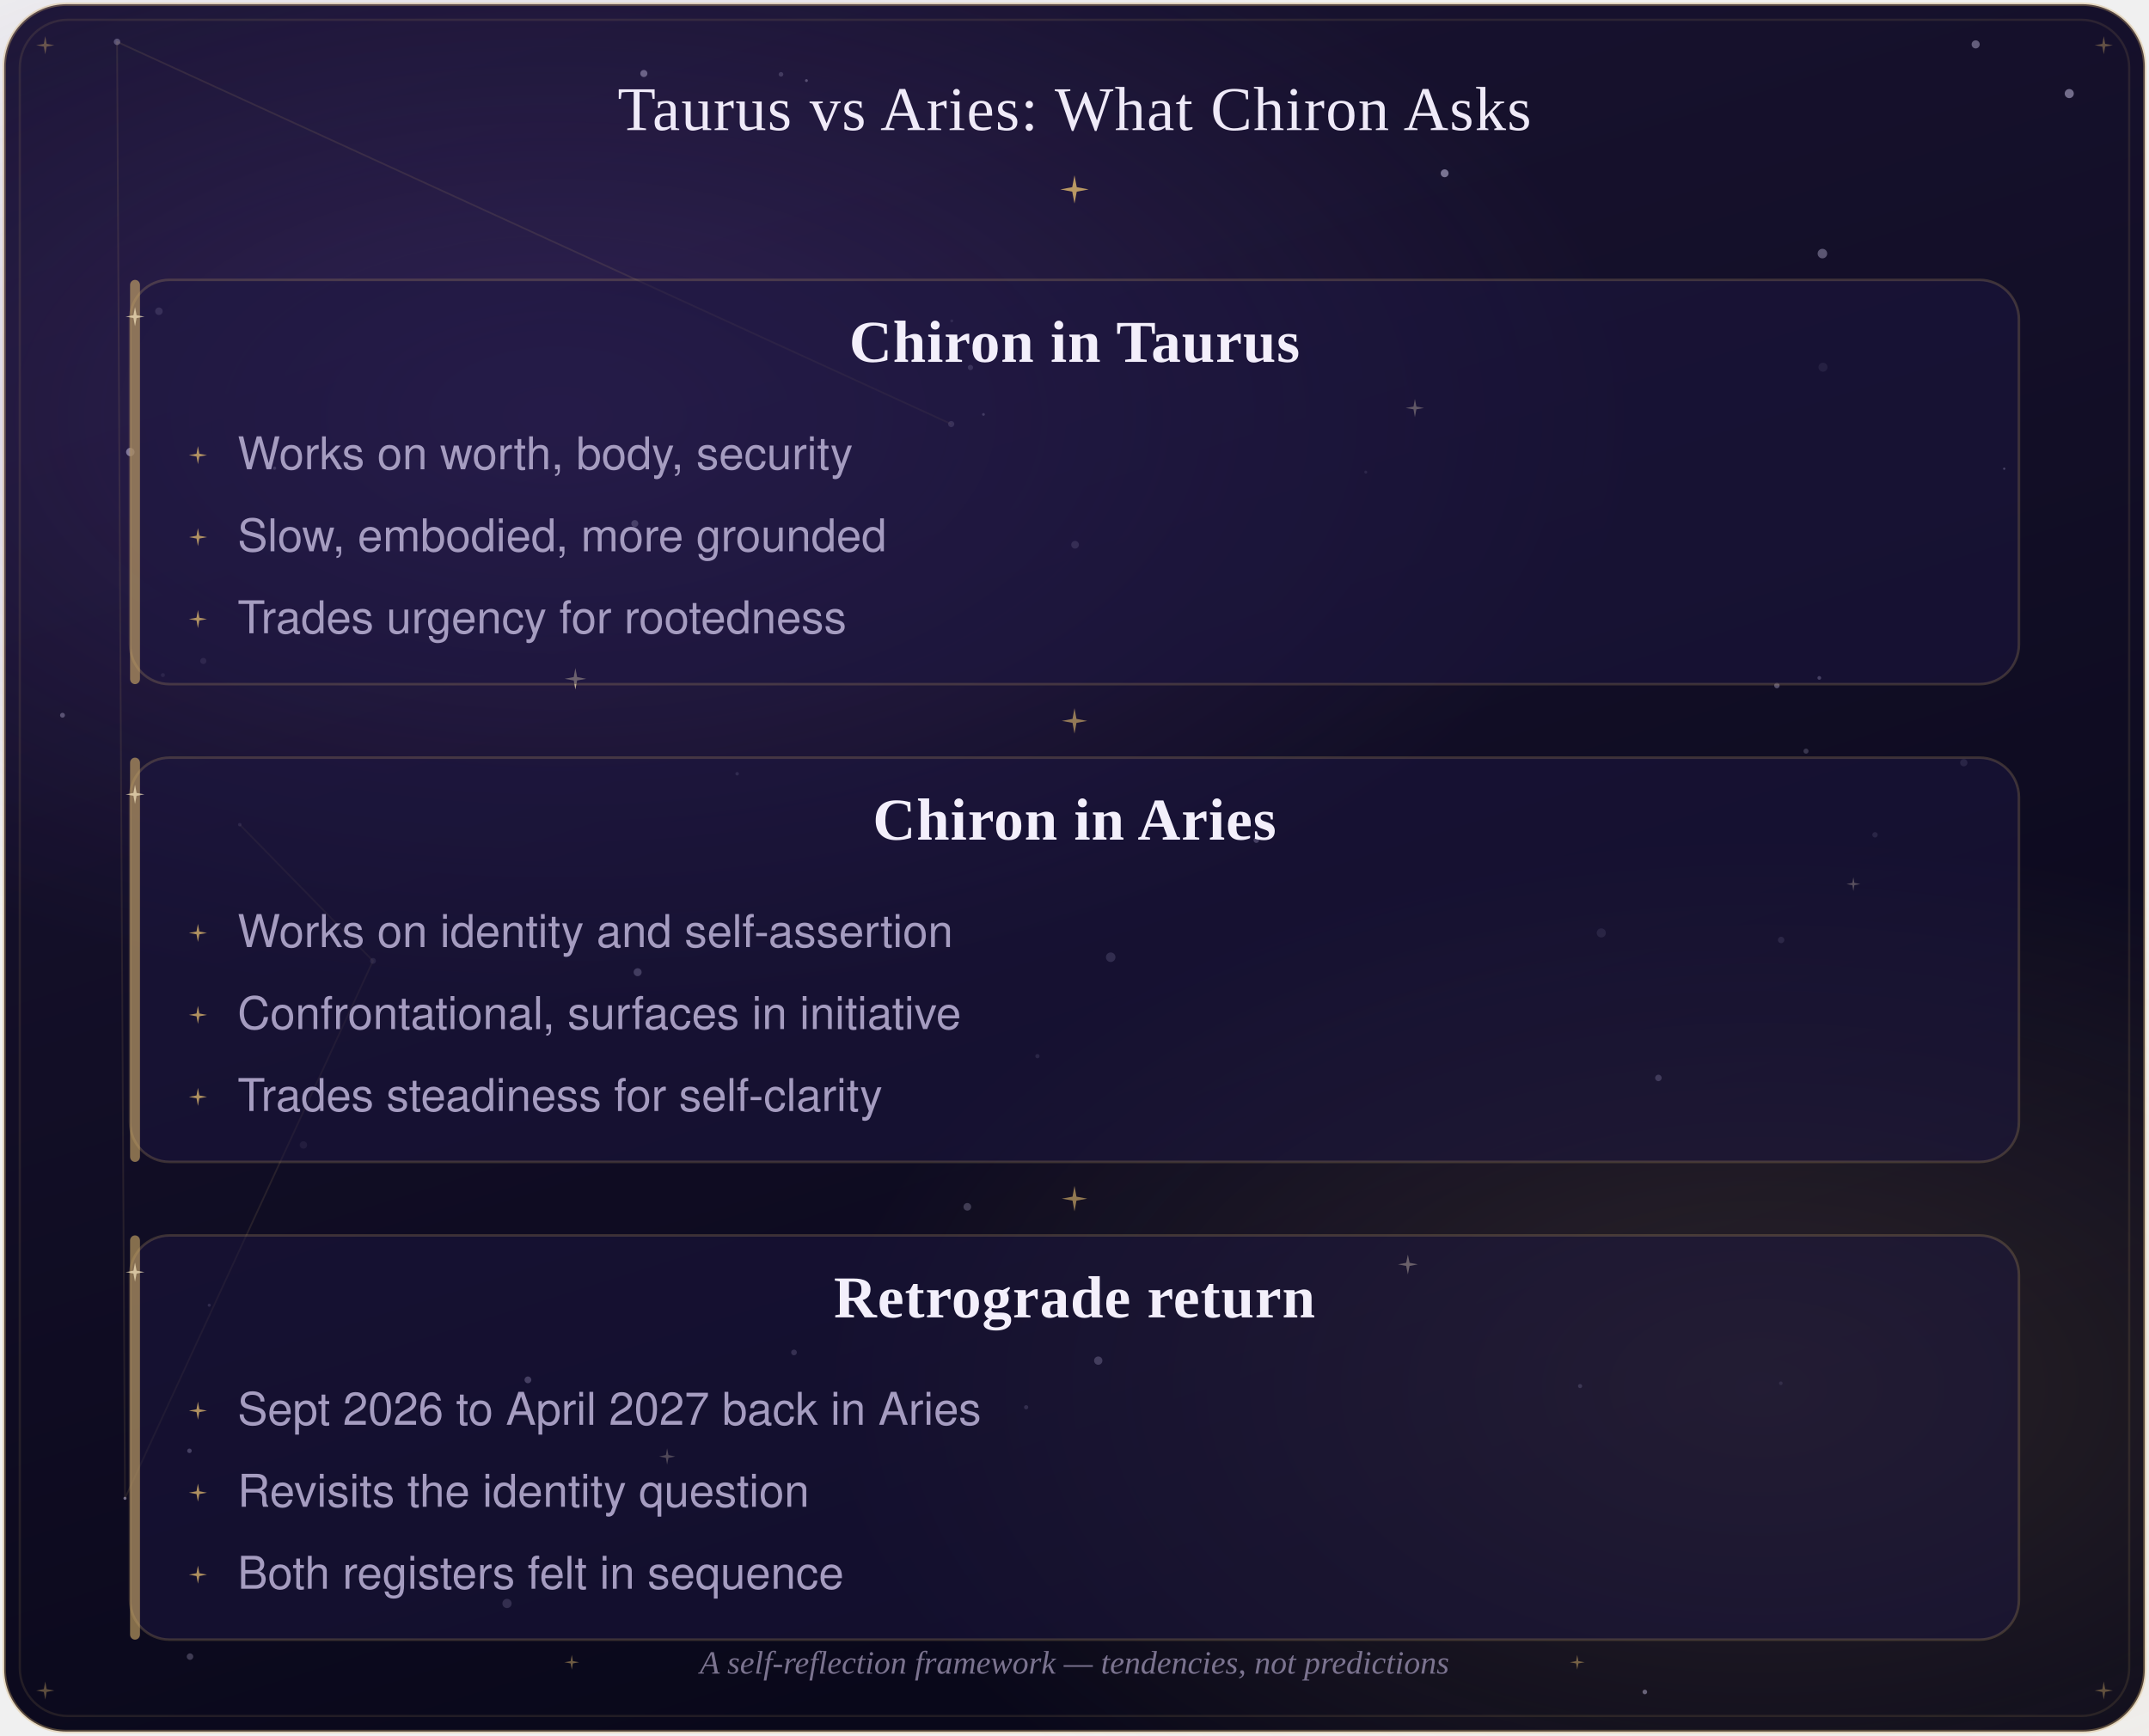
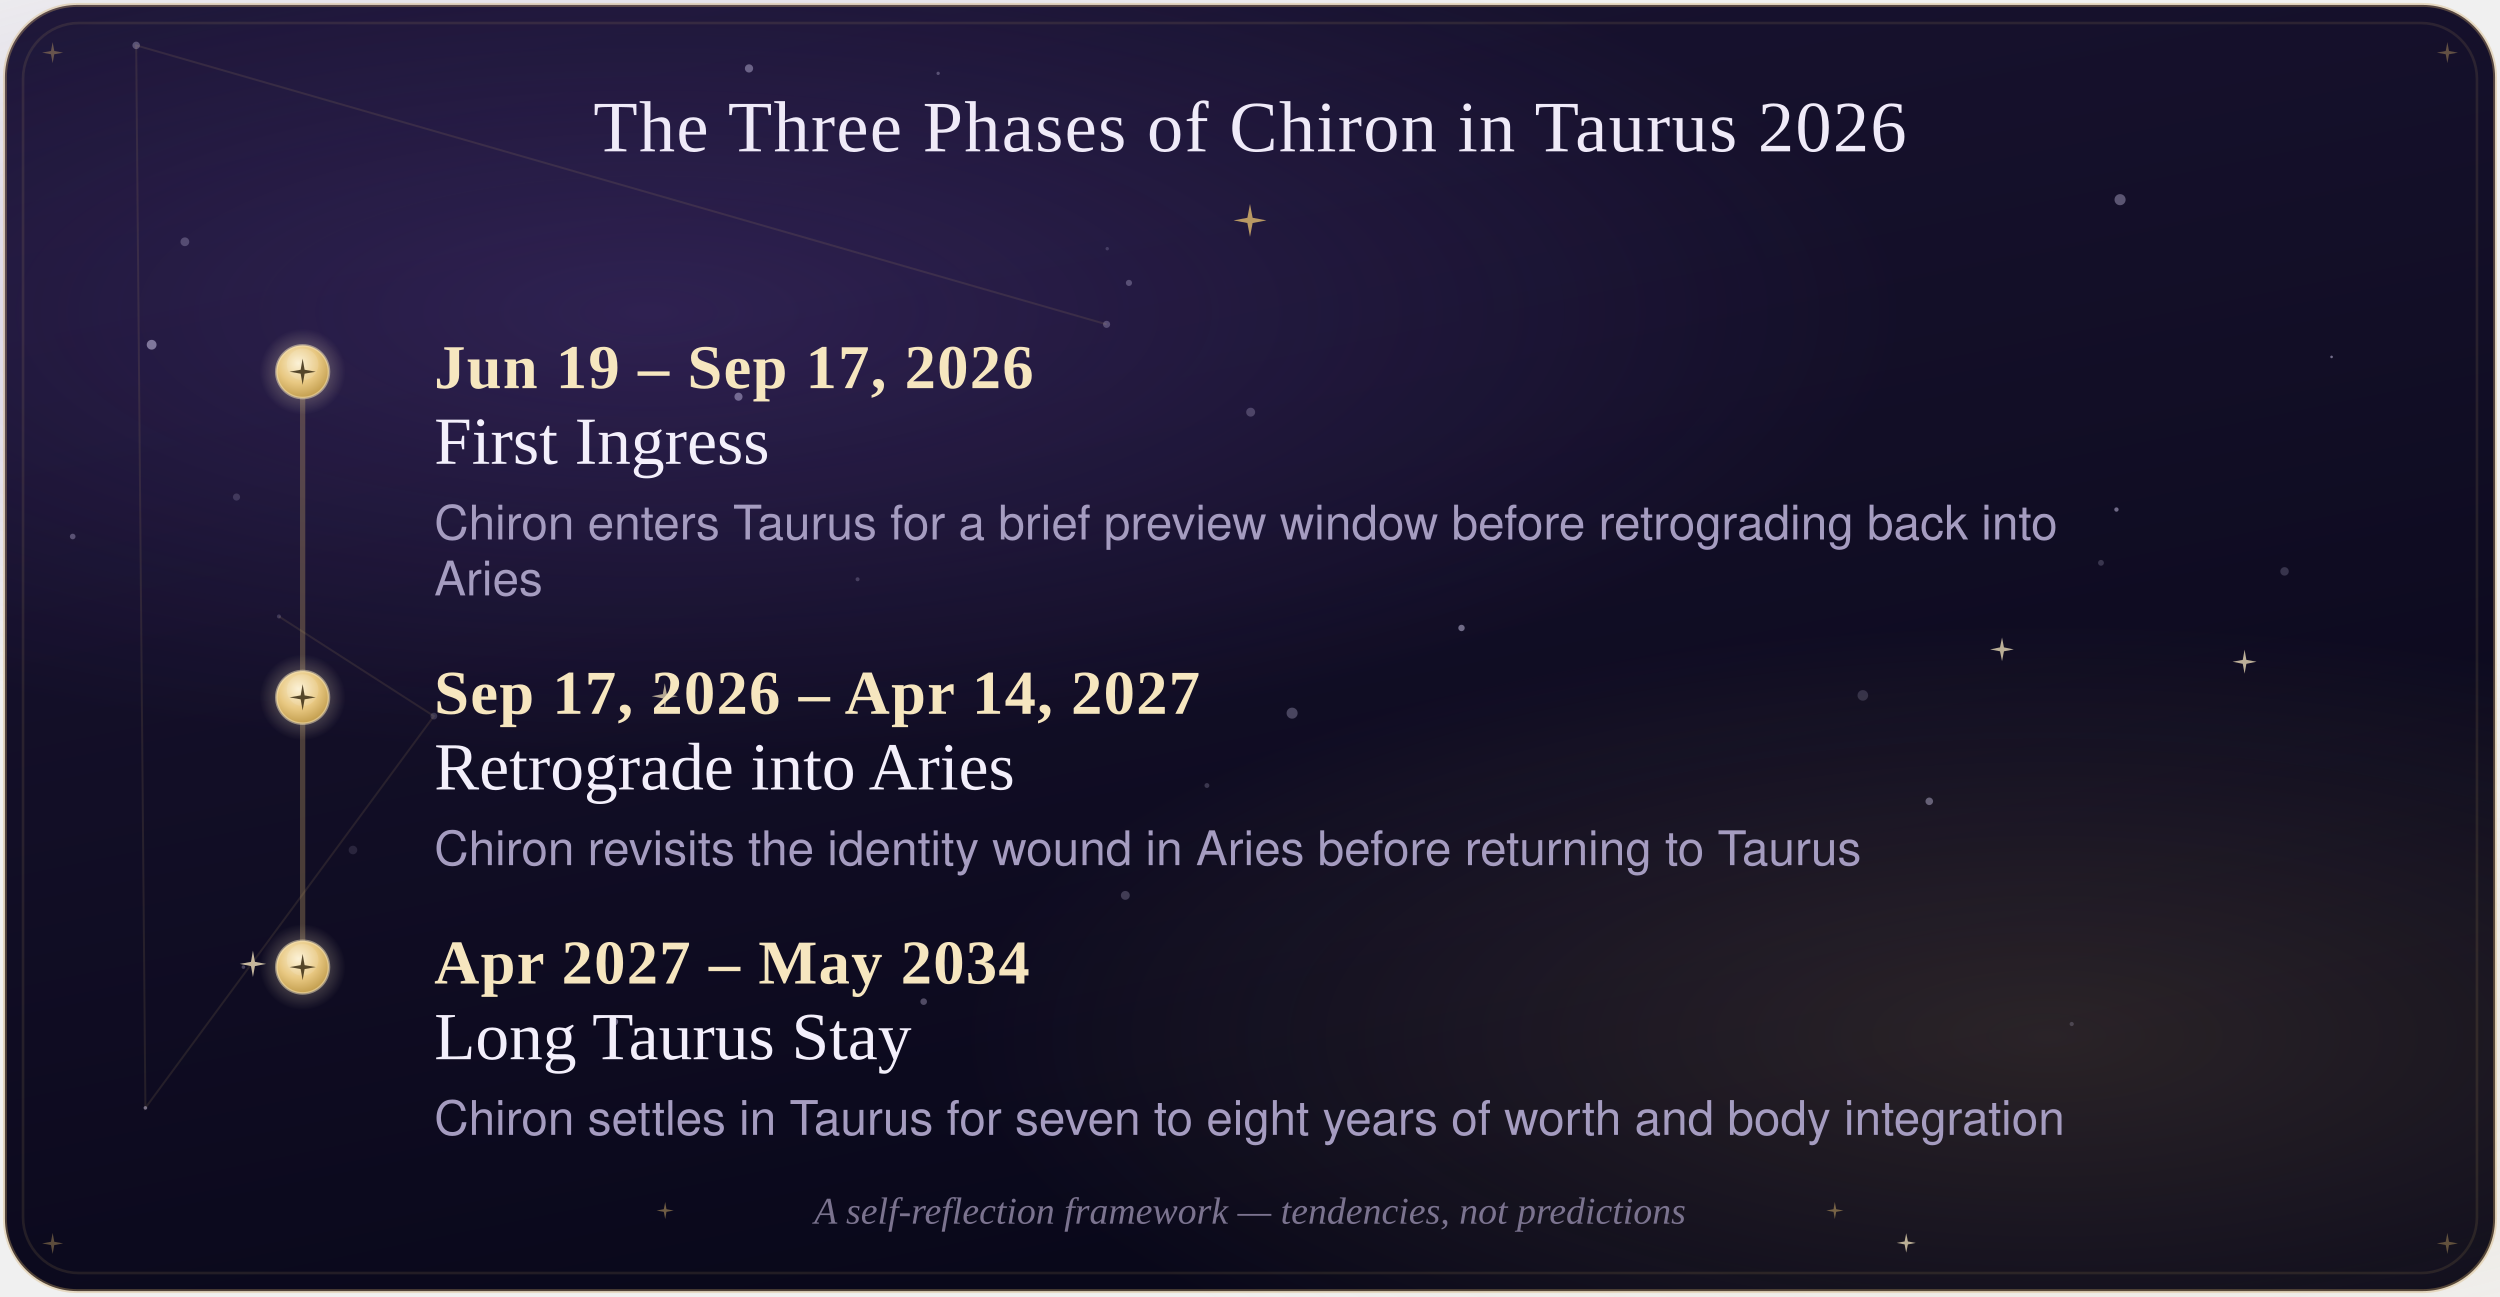
- <svg xmlns="http://www.w3.org/2000/svg" viewBox="0 0 760 614" role="img" aria-label="Taurus vs Aries: What Chiron Asks">
+ <svg xmlns="http://www.w3.org/2000/svg" viewBox="0 0 760 394" role="img" aria-label="The Three Phases of Chiron in Taurus 2026">
  <defs>
    <linearGradient id="chironintaurus2026astrology0en-panel" x1="0" y1="0" x2="0.4" y2="1">
      <stop offset="0" stop-color="#1a1433" />
      <stop offset="0.55" stop-color="#120e26" />
      <stop offset="1" stop-color="#09081a" />
    </linearGradient>
    <radialGradient id="chironintaurus2026astrology0en-foil" cx="0.42" cy="0.34" r="0.75">
      <stop offset="0" stop-color="#fbf0d2" />
      <stop offset="0.5" stop-color="#e8c882" />
      <stop offset="1" stop-color="#b8923f" />
    </radialGradient>
    <radialGradient id="chironintaurus2026astrology0en-glow" cx="0.5" cy="0.5" r="0.5">
      <stop offset="0" stop-color="#f6e6bf" />
      <stop offset="1" stop-color="#f6e6bf" stop-opacity="0" />
    </radialGradient>
    <radialGradient id="chironintaurus2026astrology0en-neb1" cx="0.5" cy="0.5" r="0.5">
      <stop offset="0" stop-color="#6f4bb0" stop-opacity="0.28" />
      <stop offset="1" stop-color="#6f4bb0" stop-opacity="0" />
    </radialGradient>
    <radialGradient id="chironintaurus2026astrology0en-neb2" cx="0.5" cy="0.5" r="0.5">
      <stop offset="0" stop-color="#d4af6a" stop-opacity="0.16" />
      <stop offset="1" stop-color="#d4af6a" stop-opacity="0" />
    </radialGradient>
    <linearGradient id="chironintaurus2026astrology0en-rule" x1="0" y1="0" x2="1" y2="0">
      <stop offset="0" stop-color="#d4af6a" stop-opacity="0" />
      <stop offset="0.5" stop-color="#d4af6a" stop-opacity="0.6" />
      <stop offset="1" stop-color="#d4af6a" stop-opacity="0" />
    </linearGradient>
  </defs>
-   <rect x="1.5" y="1.5" width="757" height="611" rx="22" fill="url(#chironintaurus2026astrology0en-panel)" />
-   <ellipse cx="198" cy="147" rx="380" ry="209" fill="url(#chironintaurus2026astrology0en-neb1)" />
-   <ellipse cx="623" cy="491" rx="334" ry="196" fill="url(#chironintaurus2026astrology0en-neb2)" />
-   <circle cx="638.7" cy="265.7" r="0.89" fill="#cfc8ea" opacity="0.22" />
-   <circle cx="84.8" cy="291.7" r="0.62" fill="#cfc8ea" opacity="0.20" />
-   <circle cx="644.5" cy="89.7" r="1.69" fill="#cfc8ea" opacity="0.38" />
-   <circle cx="224.5" cy="185.2" r="1.23" fill="#cfc8ea" opacity="0.45" />
-   <circle cx="71.9" cy="233.8" r="1.09" fill="#cfc8ea" opacity="0.19" />
-   <circle cx="131.9" cy="339.9" r="1.04" fill="#cfc8ea" opacity="0.20" />
-   <circle cx="336.6" cy="113.5" r="0.52" fill="#cfc8ea" opacity="0.20" />
-   <circle cx="260.7" cy="273.7" r="0.61" fill="#cfc8ea" opacity="0.24" />
-   <circle cx="694.5" cy="269.8" r="1.29" fill="#cfc8ea" opacity="0.21" />
-   <circle cx="46.1" cy="159.9" r="1.49" fill="#cfc8ea" opacity="0.53" />
-   <circle cx="107.3" cy="405.0" r="1.30" fill="#cfc8ea" opacity="0.13" />
-   <circle cx="343.2" cy="130.0" r="0.94" fill="#cfc8ea" opacity="0.31" />
-   <circle cx="342.1" cy="426.9" r="1.35" fill="#cfc8ea" opacity="0.25" />
-   <circle cx="227.7" cy="26.0" r="1.25" fill="#cfc8ea" opacity="0.42" />
-   <circle cx="566.3" cy="330.0" r="1.61" fill="#cfc8ea" opacity="0.19" />
-   <circle cx="444.3" cy="297.2" r="0.98" fill="#cfc8ea" opacity="0.50" />
-   <circle cx="44.2" cy="530.0" r="0.55" fill="#cfc8ea" opacity="0.51" />
-   <circle cx="643.4" cy="239.8" r="0.66" fill="#cfc8ea" opacity="0.50" />
-   <circle cx="392.8" cy="338.6" r="1.68" fill="#cfc8ea" opacity="0.30" />
-   <circle cx="708.8" cy="165.8" r="0.40" fill="#cfc8ea" opacity="0.52" />
-   <circle cx="97.1" cy="165.6" r="0.58" fill="#cfc8ea" opacity="0.35" />
-   <circle cx="41.4" cy="14.8" r="1.14" fill="#cfc8ea" opacity="0.33" />
-   <circle cx="366.9" cy="373.6" r="0.74" fill="#cfc8ea" opacity="0.23" />
-   <circle cx="380.2" cy="192.7" r="1.36" fill="#cfc8ea" opacity="0.26" />
-   <circle cx="74.0" cy="461.7" r="0.55" fill="#cfc8ea" opacity="0.28" />
-   <circle cx="629.8" cy="489.3" r="0.64" fill="#cfc8ea" opacity="0.22" />
-   <circle cx="280.8" cy="478.4" r="1.01" fill="#cfc8ea" opacity="0.34" />
-   <circle cx="586.5" cy="381.3" r="1.15" fill="#cfc8ea" opacity="0.42" />
-   <circle cx="22.1" cy="253.0" r="0.86" fill="#cfc8ea" opacity="0.34" />
-   <circle cx="336.4" cy="150.0" r="1.09" fill="#cfc8ea" opacity="0.29" />
-   <circle cx="56.2" cy="110.1" r="1.33" fill="#cfc8ea" opacity="0.28" />
-   <circle cx="186.7" cy="488.1" r="1.20" fill="#cfc8ea" opacity="0.50" />
-   <circle cx="285.2" cy="28.5" r="0.51" fill="#cfc8ea" opacity="0.32" />
-   <circle cx="581.7" cy="598.5" r="0.82" fill="#cfc8ea" opacity="0.44" />
-   <circle cx="388.4" cy="481.3" r="1.47" fill="#cfc8ea" opacity="0.46" />
-   <circle cx="558.8" cy="490.3" r="0.73" fill="#cfc8ea" opacity="0.35" />
-   <circle cx="510.9" cy="61.3" r="1.39" fill="#cfc8ea" opacity="0.53" />
-   <circle cx="276.2" cy="26.3" r="0.81" fill="#cfc8ea" opacity="0.20" />
-   <circle cx="628.4" cy="242.5" r="0.96" fill="#cfc8ea" opacity="0.36" />
-   <circle cx="67.2" cy="586.0" r="1.15" fill="#cfc8ea" opacity="0.26" />
-   <circle cx="67.0" cy="513.2" r="0.80" fill="#cfc8ea" opacity="0.51" />
-   <circle cx="663.1" cy="295.3" r="0.96" fill="#cfc8ea" opacity="0.21" />
-   <circle cx="629.9" cy="332.5" r="1.13" fill="#cfc8ea" opacity="0.22" />
-   <circle cx="347.8" cy="146.6" r="0.49" fill="#cfc8ea" opacity="0.41" />
-   <circle cx="57.6" cy="238.8" r="0.70" fill="#cfc8ea" opacity="0.17" />
-   <circle cx="179.3" cy="567.2" r="1.63" fill="#cfc8ea" opacity="0.32" />
-   <circle cx="225.5" cy="343.9" r="1.41" fill="#cfc8ea" opacity="0.46" />
-   <circle cx="362.9" cy="497.8" r="0.75" fill="#cfc8ea" opacity="0.30" />
-   <circle cx="698.7" cy="15.7" r="1.43" fill="#cfc8ea" opacity="0.42" />
-   <circle cx="644.7" cy="129.9" r="1.59" fill="#cfc8ea" opacity="0.15" />
-   <circle cx="483.0" cy="167.0" r="0.52" fill="#cfc8ea" opacity="0.20" />
-   <circle cx="731.8" cy="33.1" r="1.61" fill="#cfc8ea" opacity="0.50" />
-   <path d="M 500.386 141.1 L 500.9 143.8 L 503.6 144.318 L 500.9 144.8 L 500.386 147.6 L 499.9 144.8 L 497.1 144.318 L 499.9 143.8 Z" fill="#f6e6bf" opacity="0.632" />
-   <path d="M 235.927 512.3 L 236.4 514.7 L 238.8 515.207 L 236.4 515.7 L 235.927 518.1 L 235.5 515.7 L 233.1 515.207 L 235.5 514.7 Z" fill="#f6e6bf" opacity="0.507" />
-   <path d="M 655.451 310.3 L 655.8 312.3 L 657.9 312.719 L 655.8 313.1 L 655.451 315.2 L 655.1 313.1 L 653.0 312.719 L 655.1 312.3 Z" fill="#f6e6bf" opacity="0.582" />
-   <path d="M 203.484 236.3 L 204.1 239.5 L 207.3 240.114 L 204.1 240.7 L 203.484 243.9 L 202.9 240.7 L 199.7 240.114 L 202.9 239.5 Z" fill="#f6e6bf" opacity="0.719" />
-   <path d="M 497.901 443.8 L 498.5 446.7 L 501.4 447.255 L 498.5 447.8 L 497.901 450.8 L 497.3 447.8 L 494.4 447.255 L 497.3 446.7 Z" fill="#f6e6bf" opacity="0.713" />
-   <path d="M 84.8 291.7 L 131.9 339.9 L 44.2 530.0 L 41.4 14.8 L 336.4 150.0" fill="none" stroke="#d4af6a" stroke-width="0.6" opacity="0.12" />
-   <rect x="1.5" y="1.5" width="757" height="611" rx="22" fill="none" stroke="#d4af6a" stroke-opacity="0.34" stroke-width="1.2" />
-   <rect x="7" y="7" width="746" height="600" rx="17" fill="none" stroke="#d4af6a" stroke-opacity="0.12" stroke-width="0.8" />
+   <rect x="1.5" y="1.5" width="757" height="391" rx="22" fill="url(#chironintaurus2026astrology0en-panel)" />
+   <ellipse cx="198" cy="95" rx="380" ry="134" fill="url(#chironintaurus2026astrology0en-neb1)" />
+   <ellipse cx="623" cy="315" rx="334" ry="126" fill="url(#chironintaurus2026astrology0en-neb2)" />
+   <circle cx="638.7" cy="171.1" r="0.89" fill="#cfc8ea" opacity="0.22" />
+   <circle cx="84.8" cy="187.4" r="0.62" fill="#cfc8ea" opacity="0.20" />
+   <circle cx="644.5" cy="60.7" r="1.69" fill="#cfc8ea" opacity="0.38" />
+   <circle cx="224.5" cy="120.6" r="1.23" fill="#cfc8ea" opacity="0.45" />
+   <circle cx="71.9" cy="151.1" r="1.09" fill="#cfc8ea" opacity="0.19" />
+   <circle cx="131.9" cy="217.7" r="1.04" fill="#cfc8ea" opacity="0.20" />
+   <circle cx="336.6" cy="75.6" r="0.52" fill="#cfc8ea" opacity="0.20" />
+   <circle cx="260.7" cy="176.1" r="0.61" fill="#cfc8ea" opacity="0.24" />
+   <circle cx="694.5" cy="173.7" r="1.29" fill="#cfc8ea" opacity="0.21" />
+   <circle cx="46.1" cy="104.8" r="1.49" fill="#cfc8ea" opacity="0.53" />
+   <circle cx="107.3" cy="258.4" r="1.30" fill="#cfc8ea" opacity="0.13" />
+   <circle cx="343.2" cy="86.0" r="0.94" fill="#cfc8ea" opacity="0.31" />
+   <circle cx="342.1" cy="272.2" r="1.35" fill="#cfc8ea" opacity="0.25" />
+   <circle cx="227.7" cy="20.8" r="1.25" fill="#cfc8ea" opacity="0.42" />
+   <circle cx="566.3" cy="211.4" r="1.61" fill="#cfc8ea" opacity="0.19" />
+   <circle cx="444.3" cy="190.9" r="0.98" fill="#cfc8ea" opacity="0.50" />
+   <circle cx="44.2" cy="336.8" r="0.55" fill="#cfc8ea" opacity="0.51" />
+   <circle cx="643.4" cy="154.9" r="0.66" fill="#cfc8ea" opacity="0.50" />
+   <circle cx="392.8" cy="216.8" r="1.68" fill="#cfc8ea" opacity="0.30" />
+   <circle cx="708.8" cy="108.5" r="0.40" fill="#cfc8ea" opacity="0.52" />
+   <circle cx="97.1" cy="108.3" r="0.58" fill="#cfc8ea" opacity="0.35" />
+   <circle cx="41.4" cy="13.8" r="1.14" fill="#cfc8ea" opacity="0.33" />
+   <circle cx="366.9" cy="238.8" r="0.74" fill="#cfc8ea" opacity="0.23" />
+   <circle cx="380.2" cy="125.3" r="1.36" fill="#cfc8ea" opacity="0.26" />
+   <circle cx="74.0" cy="294.0" r="0.55" fill="#cfc8ea" opacity="0.28" />
+   <circle cx="629.8" cy="311.3" r="0.64" fill="#cfc8ea" opacity="0.22" />
+   <circle cx="280.8" cy="304.5" r="1.01" fill="#cfc8ea" opacity="0.34" />
+   <circle cx="586.5" cy="243.6" r="1.15" fill="#cfc8ea" opacity="0.42" />
+   <circle cx="22.1" cy="163.1" r="0.86" fill="#cfc8ea" opacity="0.34" />
+   <circle cx="336.4" cy="98.6" r="1.09" fill="#cfc8ea" opacity="0.29" />
+   <circle cx="56.2" cy="73.5" r="1.33" fill="#cfc8ea" opacity="0.28" />
+   <circle cx="186.7" cy="310.6" r="1.20" fill="#cfc8ea" opacity="0.50" />
+   <circle cx="285.2" cy="22.3" r="0.51" fill="#cfc8ea" opacity="0.32" />
+   <path d="M 579.491 374.9 L 580.0 377.4 L 582.4 377.844 L 580.0 378.3 L 579.491 380.8 L 579.0 378.3 L 576.6 377.844 L 579.0 377.4 Z" fill="#f6e6bf" opacity="0.731" />
+   <path d="M 682.354 197.5 L 682.9 200.6 L 686.0 201.164 L 682.9 201.8 L 682.354 204.8 L 681.8 201.8 L 678.7 201.164 L 681.8 200.6 Z" fill="#f6e6bf" opacity="0.748" />
+   <path d="M 608.617 193.8 L 609.2 196.8 L 612.2 197.421 L 609.2 198.0 L 608.617 201.0 L 608.0 198.0 L 605.0 197.421 L 608.0 196.8 Z" fill="#f6e6bf" opacity="0.743" />
+   <path d="M 202.098 207.7 L 202.7 211.0 L 206.1 211.65 L 202.7 212.3 L 202.098 215.6 L 201.5 212.3 L 198.1 211.65 L 201.5 211.0 Z" fill="#f6e6bf" opacity="0.703" />
+   <path d="M 76.892 289.0 L 77.5 292.4 L 80.9 293.029 L 77.5 293.7 L 76.892 297.0 L 76.3 293.7 L 72.9 293.029 L 76.3 292.4 Z" fill="#f6e6bf" opacity="0.791" />
+   <path d="M 84.8 187.4 L 131.9 217.7 L 44.2 336.8 L 41.4 13.8 L 336.4 98.6" fill="none" stroke="#d4af6a" stroke-width="0.6" opacity="0.12" />
+   <rect x="1.5" y="1.5" width="757" height="391" rx="22" fill="none" stroke="#d4af6a" stroke-opacity="0.34" stroke-width="1.2" />
+   <rect x="7" y="7" width="746" height="380" rx="17" fill="none" stroke="#d4af6a" stroke-opacity="0.12" stroke-width="0.8" />
  <path d="M 16 12.8 L 16.5 15.5 L 19.2 16 L 16.5 16.5 L 16 19.2 L 15.5 16.5 L 12.8 16 L 15.5 15.5 Z" fill="#d4af6a" opacity="0.4" />
  <path d="M 744 12.8 L 744.5 15.5 L 747.2 16 L 744.5 16.5 L 744 19.2 L 743.5 16.5 L 740.8 16 L 743.5 15.5 Z" fill="#d4af6a" opacity="0.4" />
-   <path d="M 16 594.8 L 16.5 597.5 L 19.2 598 L 16.5 598.5 L 16 601.2 L 15.5 598.5 L 12.8 598 L 15.5 597.5 Z" fill="#d4af6a" opacity="0.4" />
-   <path d="M 744 594.8 L 744.5 597.5 L 747.2 598 L 744.5 598.5 L 744 601.2 L 743.5 598.5 L 740.8 598 L 743.5 597.5 Z" fill="#d4af6a" opacity="0.4" />
-   <text x="380" y="46" text-anchor="middle" font-family="Georgia, 'Times New Roman', serif" font-size="22" letter-spacing="0.4" fill="#efeaf8">Taurus vs Aries: What Chiron Asks</text>
+   <path d="M 16 374.8 L 16.5 377.5 L 19.2 378 L 16.5 378.5 L 16 381.2 L 15.5 378.5 L 12.8 378 L 15.5 377.5 Z" fill="#d4af6a" opacity="0.4" />
+   <path d="M 744 374.8 L 744.5 377.5 L 747.2 378 L 744.5 378.5 L 744 381.2 L 743.5 378.5 L 740.8 378 L 743.5 377.5 Z" fill="#d4af6a" opacity="0.4" />
+   <text x="380" y="46" text-anchor="middle" font-family="Georgia, 'Times New Roman', serif" font-size="22" letter-spacing="0.4" fill="#efeaf8">The Three Phases of Chiron in Taurus 2026</text>
  <line x1="230" y1="67" x2="368" y2="67" stroke="url(#chironintaurus2026astrology0en-rule)" stroke-width="1" />
  <line x1="392" y1="67" x2="530" y2="67" stroke="url(#chironintaurus2026astrology0en-rule)" stroke-width="1" />
  <path d="M 380 62.0 L 380.8 66.2 L 385.0 67 L 380.8 67.8 L 380 72.0 L 379.2 67.8 L 375.0 67 L 379.2 66.2 Z" fill="#d4af6a" opacity="0.85" />
-   <rect x="46" y="99" width="668" height="143.0" rx="14" fill="#1d1740" fill-opacity="0.5" stroke="#d4af6a" stroke-opacity="0.22" stroke-width="0.9" />
-   <rect x="46" y="99" width="3.5" height="143.0" rx="1.8" fill="#d4af6a" fill-opacity="0.6" />
-   <path d="M 47.75 108.6 L 48.3 111.5 L 51.1 112 L 48.3 112.5 L 47.75 115.4 L 47.2 112.5 L 44.4 112 L 47.2 111.5 Z" fill="#f6e6bf" opacity="0.7" />
-   <text x="380" y="128.0" text-anchor="middle" font-family="Georgia, 'Times New Roman', serif" font-size="21" font-weight="700" letter-spacing="0.3" fill="#f3effb">Chiron in Taurus</text>
-   <path d="M 70 157.8 L 70.5 160.5 L 73.2 161 L 70.5 161.5 L 70 164.2 L 69.5 161.5 L 66.8 161 L 69.5 160.5 Z" fill="#d4af6a" opacity="0.8" />
-   <text x="84" y="166.0" font-family="Helvetica, Arial, sans-serif" font-size="16" fill="#a59cc0">Works on worth, body, security</text>
-   <path d="M 70 186.8 L 70.5 189.5 L 73.2 190 L 70.5 190.5 L 70 193.2 L 69.5 190.5 L 66.8 190 L 69.5 189.5 Z" fill="#d4af6a" opacity="0.8" />
-   <text x="84" y="195.0" font-family="Helvetica, Arial, sans-serif" font-size="16" fill="#a59cc0">Slow, embodied, more grounded</text>
-   <path d="M 70 215.8 L 70.5 218.5 L 73.2 219 L 70.5 219.5 L 70 222.2 L 69.5 219.5 L 66.8 219 L 69.5 218.5 Z" fill="#d4af6a" opacity="0.8" />
-   <text x="84" y="224.0" font-family="Helvetica, Arial, sans-serif" font-size="16" fill="#a59cc0">Trades urgency for rootedness</text>
-   <path d="M 380 250.5 L 380.7 254.3 L 384.5 255 L 380.7 255.7 L 380 259.5 L 379.3 255.7 L 375.5 255 L 379.3 254.3 Z" fill="#d4af6a" opacity="0.65" />
-   <rect x="46" y="268" width="668" height="143.0" rx="14" fill="#1d1740" fill-opacity="0.5" stroke="#d4af6a" stroke-opacity="0.22" stroke-width="0.9" />
-   <rect x="46" y="268" width="3.5" height="143.0" rx="1.8" fill="#d4af6a" fill-opacity="0.6" />
-   <path d="M 47.75 277.6 L 48.3 280.5 L 51.1 281 L 48.3 281.5 L 47.75 284.4 L 47.2 281.5 L 44.4 281 L 47.2 280.5 Z" fill="#f6e6bf" opacity="0.7" />
-   <text x="380" y="297.0" text-anchor="middle" font-family="Georgia, 'Times New Roman', serif" font-size="21" font-weight="700" letter-spacing="0.3" fill="#f3effb">Chiron in Aries</text>
-   <path d="M 70 326.8 L 70.5 329.5 L 73.2 330 L 70.5 330.5 L 70 333.2 L 69.5 330.5 L 66.8 330 L 69.5 329.5 Z" fill="#d4af6a" opacity="0.8" />
-   <text x="84" y="335.0" font-family="Helvetica, Arial, sans-serif" font-size="16" fill="#a59cc0">Works on identity and self-assertion</text>
-   <path d="M 70 355.8 L 70.5 358.5 L 73.2 359 L 70.5 359.5 L 70 362.2 L 69.5 359.5 L 66.8 359 L 69.5 358.5 Z" fill="#d4af6a" opacity="0.8" />
-   <text x="84" y="364.0" font-family="Helvetica, Arial, sans-serif" font-size="16" fill="#a59cc0">Confrontational, surfaces in initiative</text>
-   <path d="M 70 384.8 L 70.5 387.5 L 73.2 388 L 70.5 388.5 L 70 391.2 L 69.5 388.5 L 66.8 388 L 69.5 387.5 Z" fill="#d4af6a" opacity="0.8" />
-   <text x="84" y="393.0" font-family="Helvetica, Arial, sans-serif" font-size="16" fill="#a59cc0">Trades steadiness for self-clarity</text>
-   <path d="M 380 419.5 L 380.7 423.3 L 384.5 424 L 380.7 424.7 L 380 428.5 L 379.3 424.7 L 375.5 424 L 379.3 423.3 Z" fill="#d4af6a" opacity="0.65" />
-   <rect x="46" y="437" width="668" height="143.0" rx="14" fill="#1d1740" fill-opacity="0.5" stroke="#d4af6a" stroke-opacity="0.22" stroke-width="0.9" />
-   <rect x="46" y="437" width="3.5" height="143.0" rx="1.8" fill="#d4af6a" fill-opacity="0.6" />
-   <path d="M 47.75 446.6 L 48.3 449.5 L 51.1 450 L 48.3 450.5 L 47.75 453.4 L 47.2 450.5 L 44.4 450 L 47.2 449.5 Z" fill="#f6e6bf" opacity="0.7" />
-   <text x="380" y="466.0" text-anchor="middle" font-family="Georgia, 'Times New Roman', serif" font-size="21" font-weight="700" letter-spacing="0.3" fill="#f3effb">Retrograde return</text>
-   <path d="M 70 495.8 L 70.5 498.5 L 73.2 499 L 70.5 499.5 L 70 502.2 L 69.5 499.5 L 66.8 499 L 69.5 498.5 Z" fill="#d4af6a" opacity="0.8" />
-   <text x="84" y="504.0" font-family="Helvetica, Arial, sans-serif" font-size="16" fill="#a59cc0">Sept 2026 to April 2027 back in Aries</text>
-   <path d="M 70 524.8 L 70.5 527.5 L 73.2 528 L 70.5 528.5 L 70 531.2 L 69.5 528.5 L 66.8 528 L 69.5 527.5 Z" fill="#d4af6a" opacity="0.8" />
-   <text x="84" y="533.0" font-family="Helvetica, Arial, sans-serif" font-size="16" fill="#a59cc0">Revisits the identity question</text>
-   <path d="M 70 553.8 L 70.5 556.5 L 73.2 557 L 70.5 557.5 L 70 560.2 L 69.5 557.5 L 66.8 557 L 69.5 556.5 Z" fill="#d4af6a" opacity="0.8" />
-   <text x="84" y="562.0" font-family="Helvetica, Arial, sans-serif" font-size="16" fill="#a59cc0">Both registers felt in sequence</text>
-   <path d="M 202.227 585.4 L 202.6 587.6 L 204.8 588 L 202.6 588.4 L 202.227 590.6 L 201.8 588.4 L 199.6 588 L 201.8 587.6 Z" fill="#d4af6a" opacity="0.5" />
-   <text x="380" y="592" text-anchor="middle" font-family="Georgia, 'Times New Roman', serif" font-style="italic" font-size="11.5" fill="#7b738f">A self-reflection framework — tendencies, not predictions</text>
-   <path d="M 557.773 585.4 L 558.2 587.6 L 560.4 588 L 558.2 588.4 L 557.773 590.6 L 557.4 588.4 L 555.2 588 L 557.4 587.6 Z" fill="#d4af6a" opacity="0.5" />
+   <line x1="92" y1="113" x2="92" y2="294" stroke="#d4af6a" stroke-opacity="0.3" stroke-width="1.6" />
+   <circle cx="92" cy="113" r="13.0" fill="url(#chironintaurus2026astrology0en-glow)" opacity="0.5" />
+   <circle cx="92" cy="113" r="8" fill="url(#chironintaurus2026astrology0en-foil)" stroke="#f6e6bf" stroke-opacity="0.5" stroke-width="0.8" />
+   <circle cx="92" cy="110.8" r="4.8" fill="#ffffff" opacity="0.10" />
+   <path d="M 92 109.0 L 92.6 112.4 L 96.0 113 L 92.6 113.6 L 92 117.0 L 91.4 113.6 L 88.0 113 L 91.4 112.4 Z" fill="#3a2c12" opacity="0.85" />
+   <text x="132" y="118.0" font-family="Georgia, 'Times New Roman', serif" font-size="19" font-weight="700" letter-spacing="0.4" fill="#f6e6bf">Jun 19 – Sep 17, 2026</text>
+   <text x="132" y="141.0" font-family="Georgia, 'Times New Roman', serif" font-size="20.5" fill="#f3effb">First Ingress</text>
+   <text x="132" y="164.0" font-family="Helvetica, Arial, sans-serif" font-size="14.5" fill="#a59cc0">Chiron enters Taurus for a brief preview window before retrograding back into</text>
+   <text x="132" y="181.0" font-family="Helvetica, Arial, sans-serif" font-size="14.5" fill="#a59cc0">Aries</text>
+   <circle cx="92" cy="212" r="13.0" fill="url(#chironintaurus2026astrology0en-glow)" opacity="0.5" />
+   <circle cx="92" cy="212" r="8" fill="url(#chironintaurus2026astrology0en-foil)" stroke="#f6e6bf" stroke-opacity="0.5" stroke-width="0.8" />
+   <circle cx="92" cy="209.8" r="4.8" fill="#ffffff" opacity="0.10" />
+   <path d="M 92 208.0 L 92.6 211.4 L 96.0 212 L 92.6 212.6 L 92 216.0 L 91.4 212.6 L 88.0 212 L 91.4 211.4 Z" fill="#3a2c12" opacity="0.85" />
+   <text x="132" y="217.0" font-family="Georgia, 'Times New Roman', serif" font-size="19" font-weight="700" letter-spacing="0.4" fill="#f6e6bf">Sep 17, 2026 – Apr 14, 2027</text>
+   <text x="132" y="240.0" font-family="Georgia, 'Times New Roman', serif" font-size="20.5" fill="#f3effb">Retrograde into Aries</text>
+   <text x="132" y="263.0" font-family="Helvetica, Arial, sans-serif" font-size="14.5" fill="#a59cc0">Chiron revisits the identity wound in Aries before returning to Taurus</text>
+   <circle cx="92" cy="294" r="13.0" fill="url(#chironintaurus2026astrology0en-glow)" opacity="0.5" />
+   <circle cx="92" cy="294" r="8" fill="url(#chironintaurus2026astrology0en-foil)" stroke="#f6e6bf" stroke-opacity="0.5" stroke-width="0.8" />
+   <circle cx="92" cy="291.8" r="4.8" fill="#ffffff" opacity="0.10" />
+   <path d="M 92 290.0 L 92.6 293.4 L 96.0 294 L 92.6 294.6 L 92 298.0 L 91.4 294.6 L 88.0 294 L 91.4 293.4 Z" fill="#3a2c12" opacity="0.85" />
+   <text x="132" y="299.0" font-family="Georgia, 'Times New Roman', serif" font-size="19" font-weight="700" letter-spacing="0.4" fill="#f6e6bf">Apr 2027 – May 2034</text>
+   <text x="132" y="322.0" font-family="Georgia, 'Times New Roman', serif" font-size="20.5" fill="#f3effb">Long Taurus Stay</text>
+   <text x="132" y="345.0" font-family="Helvetica, Arial, sans-serif" font-size="14.5" fill="#a59cc0">Chiron settles in Taurus for seven to eight years of worth and body integration</text>
+   <path d="M 202.227 365.4 L 202.6 367.6 L 204.8 368 L 202.6 368.4 L 202.227 370.6 L 201.8 368.4 L 199.6 368 L 201.8 367.6 Z" fill="#d4af6a" opacity="0.5" />
+   <text x="380" y="372" text-anchor="middle" font-family="Georgia, 'Times New Roman', serif" font-style="italic" font-size="11.5" fill="#7b738f">A self-reflection framework — tendencies, not predictions</text>
+   <path d="M 557.773 365.4 L 558.2 367.6 L 560.4 368 L 558.2 368.4 L 557.773 370.6 L 557.4 368.4 L 555.2 368 L 557.4 367.6 Z" fill="#d4af6a" opacity="0.5" />
</svg>
